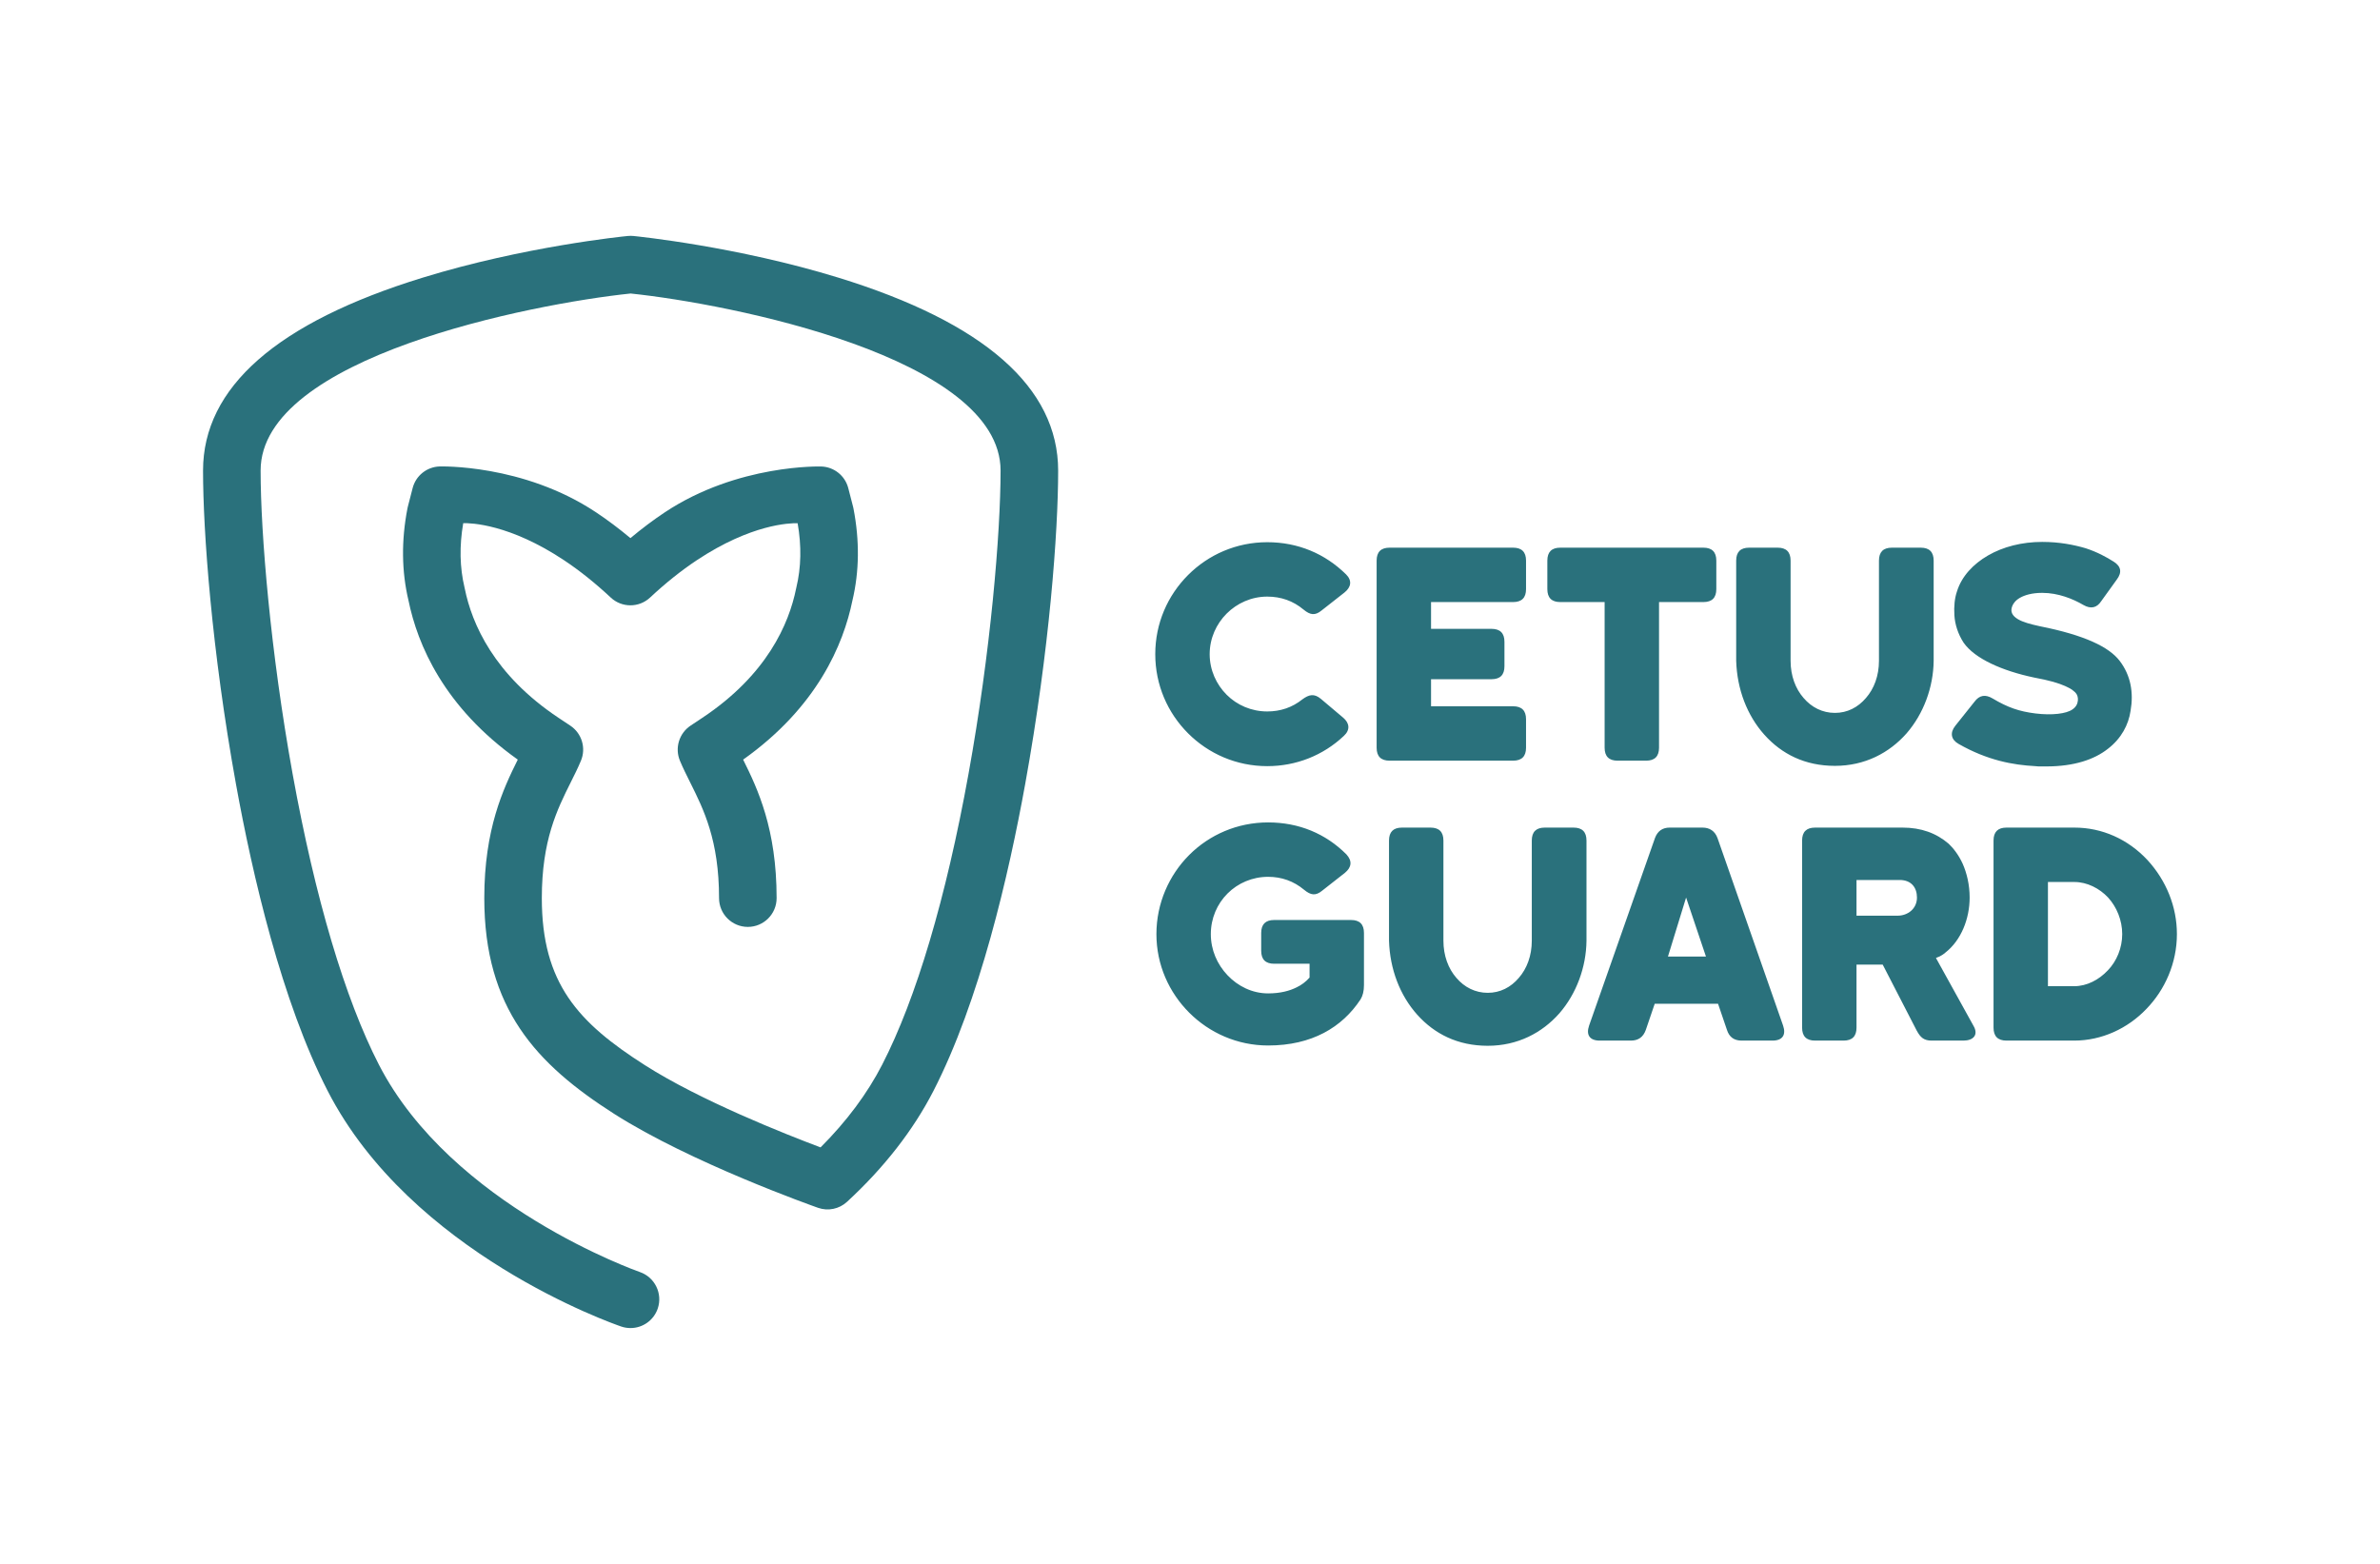
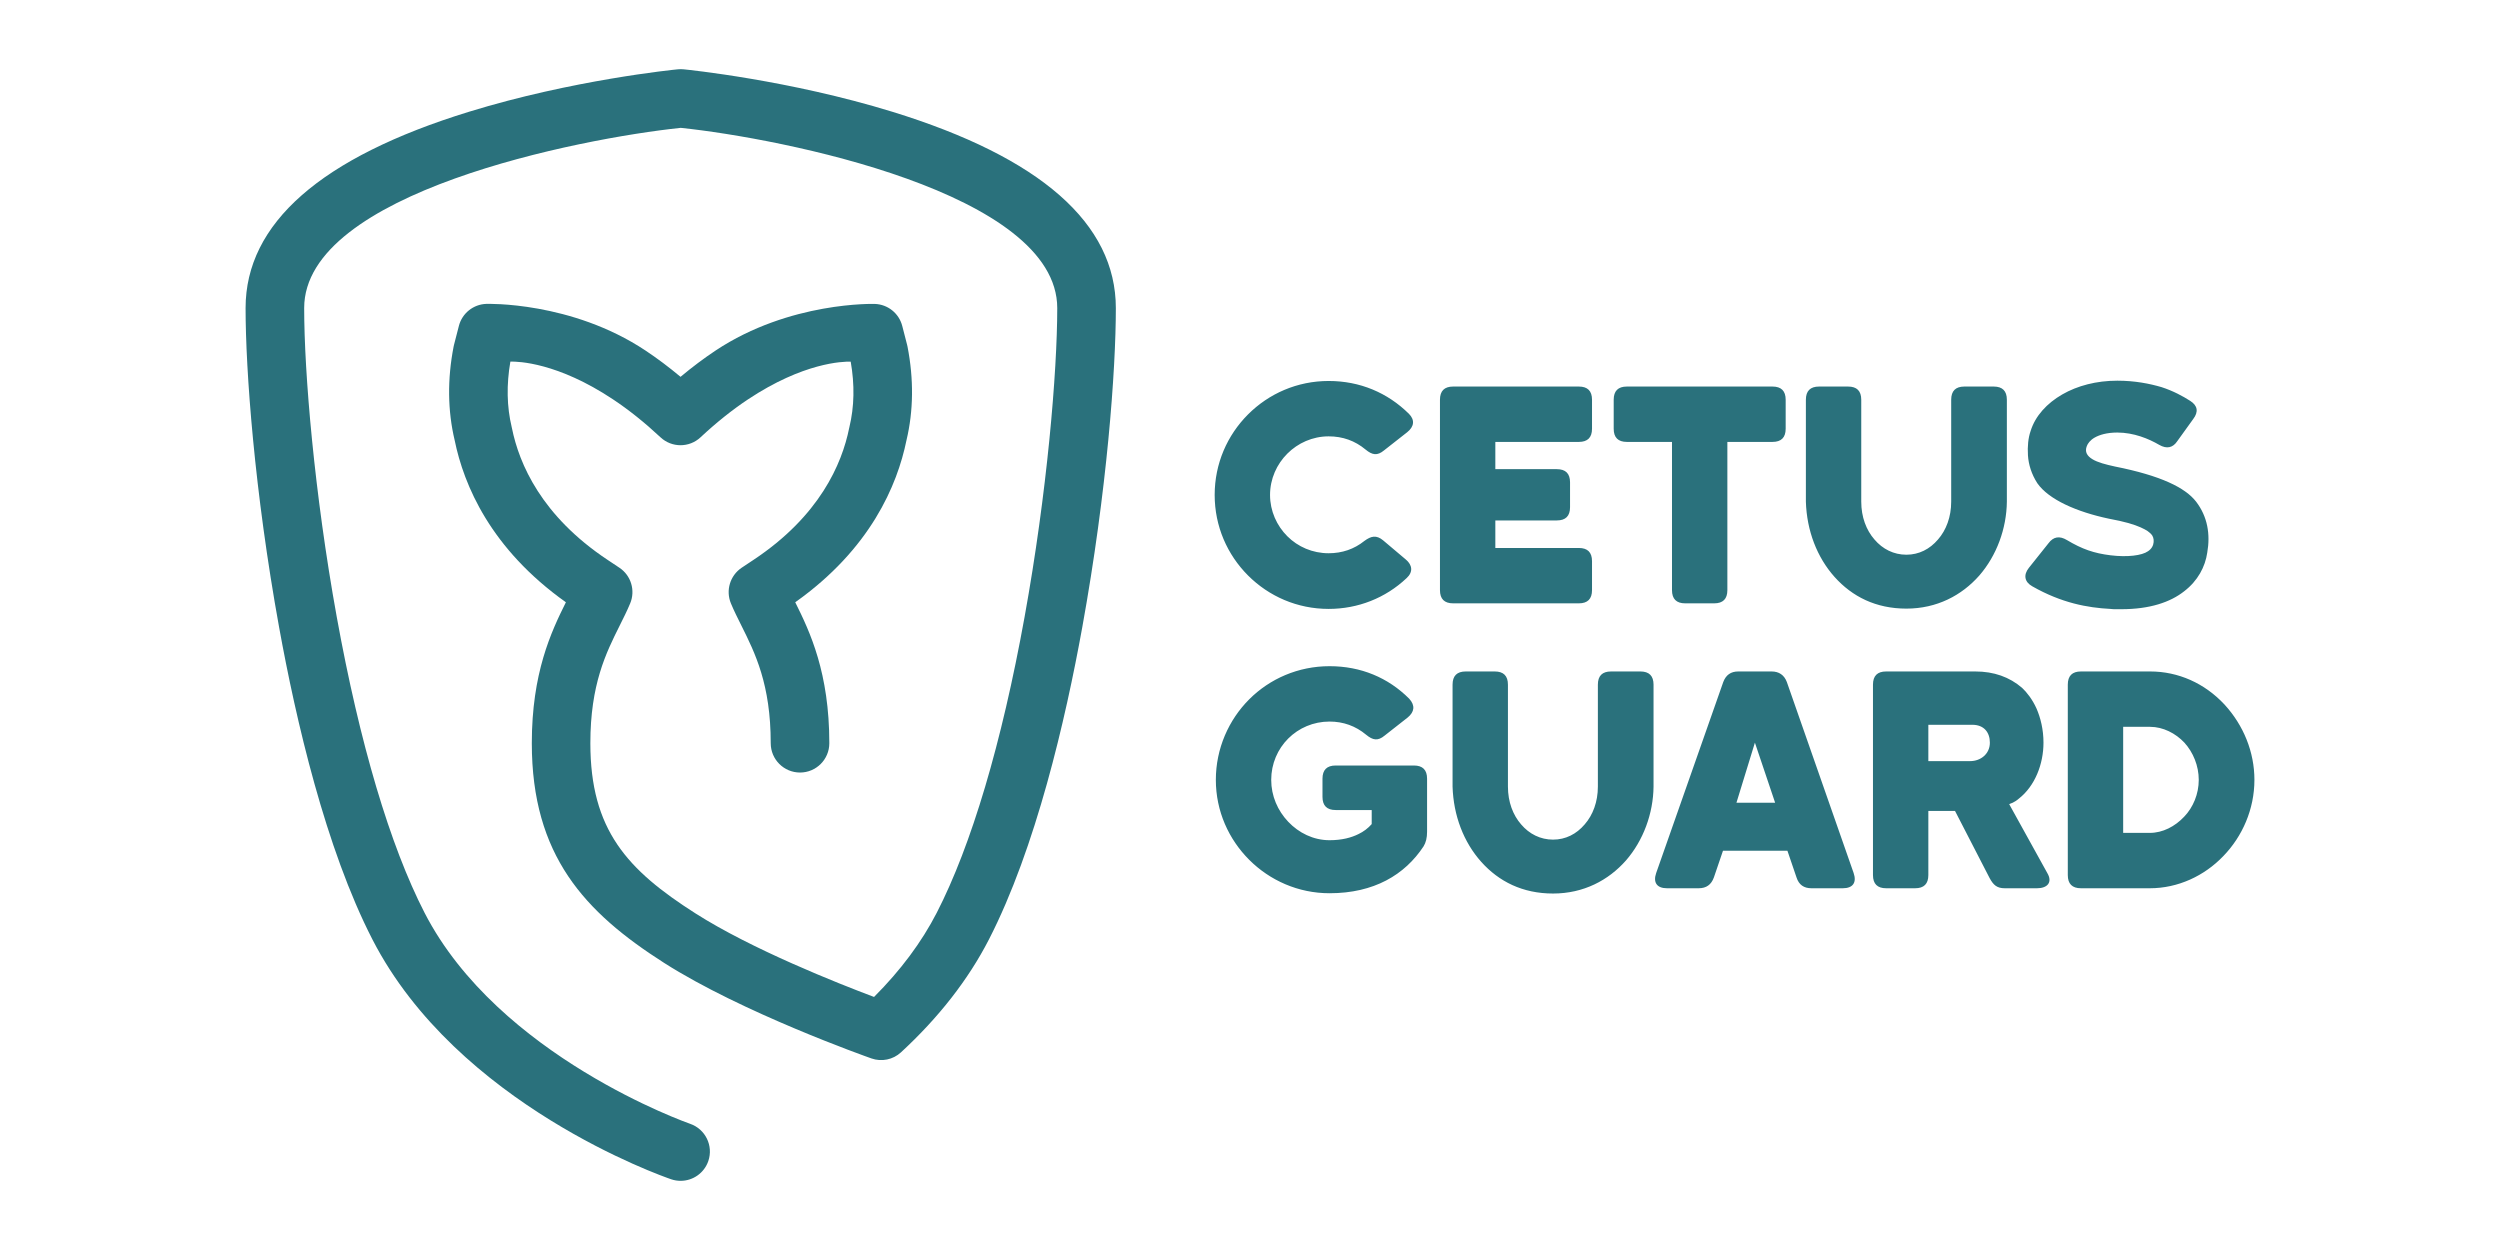
- <svg xmlns="http://www.w3.org/2000/svg" viewBox="0 0 496.06 325.98">
-   <path fill="#2a717c" d="M131.42 276.83c-.64 0-1.3-.1-1.94-.32-1.78-.61-43.79-15.29-61.17-49.09-9.61-18.69-15.7-45.08-19.12-63.94-5.07-27.98-6.87-52.71-6.87-65.39 0-17.34 15.41-30.87 45.8-40.22 21.11-6.5 41.86-8.6 42.73-8.68.39-.04.79-.04 1.18 0 .87.09 21.62 2.19 42.73 8.69 30.38 9.36 45.79 22.89 45.79 40.23 0 12.64-1.8 37.35-6.88 65.37-3.41 18.84-9.5 45.22-19.13 63.95-4.22 8.2-10.27 15.96-17.99 23.08a5.983 5.983 0 0 1-6.06 1.25c-1.07-.38-26.51-9.39-42.48-19.58-16.25-10.37-27.07-21.98-27.07-44.97 0-14.4 3.94-22.76 6.98-28.87-15.4-10.94-20.9-23.97-22.78-33.18-1.44-6.05-1.51-12.5-.22-19.16.02-.12.05-.24.08-.36l1.01-3.92c.67-2.57 2.95-4.4 5.61-4.49 0 0 17.38-.57 32.61 9.56 2.39 1.59 4.79 3.39 7.17 5.38 2.38-1.99 4.78-3.79 7.17-5.38 15.24-10.12 32.62-9.55 32.62-9.55 2.66.09 4.94 1.92 5.61 4.49l1.01 3.92c.03.12.06.24.08.36 1.29 6.66 1.22 13.11-.22 19.16-1.88 9.21-7.38 22.24-22.78 33.17 3.04 6.1 6.98 14.46 6.98 28.87 0 3.31-2.69 6-6 6s-6-2.69-6-6c0-12.06-3.2-18.47-6.02-24.12-.77-1.54-1.5-3-2.13-4.51a6.019 6.019 0 0 1 2.21-7.32l2.45-1.63c13.47-8.95 18.07-19.59 19.55-26.94.01-.07.03-.15.05-.22 1.01-4.18 1.1-8.69.27-13.41-1.62-.04-9.66.17-21.04 7.73-3.22 2.14-6.49 4.75-9.72 7.77a5.996 5.996 0 0 1-8.19 0c-3.23-3.02-6.5-5.63-9.72-7.77-11.36-7.55-19.4-7.78-21.03-7.74-.82 4.73-.73 9.23.27 13.41.02.07.03.14.05.22 1.48 7.35 6.08 17.99 19.55 26.95l2.45 1.63a6 6 0 0 1 2.21 7.32c-.63 1.51-1.36 2.97-2.13 4.51-2.82 5.65-6.02 12.06-6.02 24.12 0 17.75 7.56 25.95 21.53 34.85 11.51 7.34 29.17 14.33 36.57 17.11 5.44-5.44 9.75-11.23 12.84-17.24 7.09-13.78 13.31-34.73 17.99-60.59 4.62-25.49 6.68-50.13 6.69-63.24 0-23.64-56.44-34.76-77.11-36.92-20.67 2.16-77.12 13.26-77.12 36.9 0 13.14 2.06 37.79 6.67 63.25 4.69 25.88 10.91 46.84 17.98 60.59 15.14 29.45 54 43.09 54.39 43.23a6.01 6.01 0 0 1 3.73 7.62 6 6 0 0 1-5.67 4.06Z" />
-   <path fill="#2a717c" d="M264.13 159.7c-6.42 0-12.24-2.58-16.5-6.84s-6.84-10.08-6.84-16.5 2.58-12.24 6.84-16.5 10.08-6.84 16.5-6.84 12.06 2.4 16.44 6.72c1.26 1.26 1.08 2.64-.36 3.78l-4.74 3.72c-1.38 1.14-2.4.96-3.78-.18-2.16-1.8-4.68-2.7-7.56-2.7-3.3 0-6.3 1.38-8.46 3.54-2.16 2.16-3.54 5.16-3.54 8.46s1.38 6.3 3.54 8.46c2.16 2.16 5.16 3.48 8.46 3.48 2.76 0 5.22-.84 7.32-2.52 1.38-1.02 2.46-1.26 3.84-.12l4.62 3.9c1.38 1.14 1.56 2.58.18 3.84-4.32 4.08-9.96 6.3-15.96 6.3ZM318.07 155.86c0 1.8-.9 2.7-2.7 2.7h-25.74c-1.8 0-2.7-.9-2.7-2.7v-39c0-1.8.9-2.7 2.7-2.7h25.74c1.8 0 2.7.9 2.7 2.7v5.94c0 1.8-.9 2.7-2.7 2.7h-17.1v5.58h12.6c1.8 0 2.7.9 2.7 2.7v5.1c0 1.8-.9 2.7-2.7 2.7h-12.6v5.64h17.1c1.8 0 2.7.9 2.7 2.7v5.94ZM337.15 158.56c-1.8 0-2.7-.9-2.7-2.7V125.5h-9.24c-1.8 0-2.7-.9-2.7-2.7v-5.94c0-1.8.9-2.7 2.7-2.7h29.82c1.8 0 2.7.9 2.7 2.7v5.94c0 1.8-.9 2.7-2.7 2.7h-9.24v30.36c0 1.8-.9 2.7-2.7 2.7h-5.94ZM403.03 137.74c-.06 5.52-2.1 11.04-5.64 15.12-3.6 4.08-8.7 6.78-14.94 6.78s-11.1-2.46-14.7-6.48c-3.6-4.02-5.7-9.48-5.88-15.42v-20.88c0-1.8.9-2.7 2.7-2.7h5.94c1.8 0 2.7.9 2.7 2.7v20.88c0 3.12 1.02 5.82 2.7 7.74 1.68 1.98 3.96 3.12 6.54 3.12s4.8-1.14 6.48-3.12c1.68-1.92 2.7-4.62 2.7-7.74v-20.88c0-1.8.9-2.7 2.7-2.7h6c1.8 0 2.7.9 2.7 2.7v20.88ZM431.95 147.88c.72-.48 1.08-1.14 1.14-1.86.06-.66-.12-1.26-.54-1.68-.18-.18-.42-.36-.72-.6-.66-.42-1.8-1.02-3.9-1.62-1.08-.3-2.4-.6-4.02-.9-6.54-1.38-12.3-3.9-14.64-7.26-1.2-1.86-1.8-3.84-1.92-5.7s.06-3.6.54-4.98c.96-3.12 3.36-5.7 6.48-7.5 3.12-1.8 7.02-2.82 11.28-2.82 3.6 0 6.6.6 9.06 1.32 2.4.78 4.38 1.86 5.88 2.82 1.5.96 1.74 2.22.6 3.72l-3.24 4.5c-.9 1.38-2.16 1.68-3.72.78-2.16-1.26-5.22-2.52-8.58-2.52-2.16 0-3.66.48-4.62 1.02s-1.44 1.26-1.62 1.74c-.48 1.2.06 2.04 1.14 2.7 1.08.66 2.7 1.08 4.62 1.5 9.36 1.86 14.4 4.32 16.62 7.2 2.34 3.06 2.94 6.66 2.28 10.44-.42 2.88-1.92 5.76-4.74 7.92-2.82 2.22-7.02 3.66-12.84 3.66h-1.08c-.42 0-.78 0-1.2-.06-4.62-.24-9.96-1.2-15.96-4.62-1.62-.9-1.86-2.34-.72-3.78l4.02-5.04c1.02-1.38 2.28-1.56 3.78-.66 3.12 1.86 5.52 2.7 8.94 3.12 3.42.42 6.42.06 7.68-.84ZM264.31 217.93c-6.42 0-12.24-2.64-16.44-6.84-4.2-4.2-6.84-9.96-6.84-16.38s2.64-12.3 6.84-16.5c4.2-4.2 10.02-6.78 16.44-6.78s12 2.34 16.32 6.66c1.26 1.38 1.08 2.7-.3 3.84l-4.74 3.72c-1.38 1.14-2.4.96-3.78-.18-2.16-1.8-4.68-2.7-7.5-2.7-3.3 0-6.3 1.32-8.46 3.48-2.16 2.16-3.48 5.16-3.48 8.46s1.32 6.3 3.48 8.58c2.16 2.28 5.16 3.78 8.46 3.78 2.58 0 4.5-.54 5.94-1.26a8.37 8.37 0 0 0 2.7-2.04v-2.88h-7.38c-1.8 0-2.7-.9-2.7-2.7v-3.72c0-1.8.9-2.7 2.7-2.7h16.02c1.8 0 2.7.9 2.7 2.7v10.86c0 1.26-.24 2.22-.72 3-3.84 5.82-10.14 9.6-19.26 9.6ZM330.67 196.09c-.06 5.52-2.1 11.04-5.64 15.12-3.6 4.08-8.7 6.78-14.94 6.78s-11.1-2.46-14.7-6.48c-3.6-4.02-5.7-9.48-5.88-15.42v-20.88c0-1.8.9-2.7 2.7-2.7h5.94c1.8 0 2.7.9 2.7 2.7v20.88c0 3.12 1.02 5.82 2.7 7.74 1.68 1.98 3.96 3.12 6.54 3.12s4.8-1.14 6.48-3.12c1.68-1.92 2.7-4.62 2.7-7.74v-20.88c0-1.8.9-2.7 2.7-2.7h6c1.8 0 2.7.9 2.7 2.7v20.88ZM354.85 172.51c1.5 0 2.58.72 3.12 2.16l13.68 39.12c.66 1.92-.12 3.12-2.22 3.12h-6.42c-1.56 0-2.58-.72-3.06-2.22l-1.86-5.46h-13.2l-1.86 5.46c-.54 1.5-1.56 2.22-3.12 2.22h-6.48c-2.1 0-2.88-1.2-2.22-3.12l13.74-39.12c.54-1.44 1.56-2.16 3.06-2.16h6.84Zm.72 26.88-4.14-12.3-3.78 12.3h7.92ZM410.53 187.09c0 4.38-1.74 8.88-5.04 11.46-.48.42-.9.66-1.26.84-.42.18-.66.24-.72.3l7.8 14.1c1.14 1.92 0 3.12-2.1 3.12h-6.6c-1.62 0-2.34-.66-3.12-2.1l-7.08-13.74h-5.46v13.14c0 1.8-.9 2.7-2.7 2.7h-5.94c-1.8 0-2.7-.9-2.7-2.7v-39c0-1.8.9-2.7 2.7-2.7h18.24c3.84 0 7.02 1.14 9.6 3.36.96.9 2.1 2.34 2.94 4.2.84 1.92 1.44 4.32 1.44 7.02Zm-10.98 0c0-2.1-1.2-3.66-3.6-3.66h-9v7.44h8.58c2.1 0 4.02-1.44 4.02-3.78ZM418.21 216.91c-1.8 0-2.7-.9-2.7-2.7v-39c0-1.8.9-2.7 2.7-2.7h14.16c5.76 0 11.16 2.4 15.24 6.78 3.9 4.26 6.12 9.72 6.12 15.42 0 6-2.46 11.58-6.36 15.6-3.9 4.08-9.3 6.6-15.06 6.6h-14.1Zm8.64-33.06v21.72h5.46c2.64 0 5.16-1.32 7.02-3.3 1.86-1.92 3-4.68 3-7.56s-1.14-5.64-2.94-7.62c-1.8-1.92-4.38-3.24-7.02-3.24h-5.52Z" />
+ <svg xmlns="http://www.w3.org/2000/svg" version="1.1" width="512" height="256" viewBox="0 0 512 256" preserveAspectRatio="xMidYMid meet">
+   <path fill="#2a717c" d="m 139.395,241.835 c -0.64,0 -1.3,-0.1 -1.94,-0.32 -1.78,-0.61 -43.79,-15.29 -61.17,-49.09 -9.61,-18.69 -15.7,-45.08 -19.12,-63.94 -5.07,-27.98 -6.87,-52.71 -6.87,-65.39 0,-17.34 15.41,-30.87 45.8,-40.22 21.11,-6.5 41.86,-8.6 42.73,-8.68 0.39,-0.04 0.79,-0.04 1.18,0 0.87,0.09 21.62,2.19 42.73,8.69 30.38,9.36 45.79,22.89 45.79,40.23 0,12.64 -1.8,37.35 -6.88,65.37 -3.41,18.84 -9.5,45.22 -19.13,63.95 -4.22,8.2 -10.27,15.96 -17.99,23.08 a 5.983,5.983 0 0 1 -6.06,1.25 c -1.07,-0.38 -26.51,-9.39 -42.48,-19.58 -16.25,-10.37 -27.07,-21.98 -27.07,-44.97 0,-14.4 3.94,-22.76 6.98,-28.87 -15.4,-10.94 -20.9,-23.97 -22.78,-33.18 -1.44,-6.05 -1.51,-12.5 -0.22,-19.16 0.02,-0.12 0.05,-0.24 0.08,-0.36 l 1.01,-3.92 c 0.67,-2.57 2.95,-4.4 5.61,-4.49 0,0 17.38,-0.57 32.61,9.56 2.39,1.59 4.79,3.39 7.17,5.38 2.38,-1.99 4.78,-3.79 7.17,-5.38 15.24,-10.12 32.62,-9.55 32.62,-9.55 2.66,0.09 4.94,1.92 5.61,4.49 l 1.01,3.92 c 0.03,0.12 0.06,0.24 0.08,0.36 1.29,6.66 1.22,13.11 -0.22,19.16 -1.88,9.21 -7.38,22.24 -22.78,33.17 3.04,6.1 6.98,14.46 6.98,28.87 0,3.31 -2.69,6 -6,6 -3.31,0 -6,-2.69 -6,-6 0,-12.06 -3.2,-18.47 -6.02,-24.12 -0.77,-1.54 -1.5,-3 -2.13,-4.51 a 6.019,6.019 0 0 1 2.21,-7.32 l 2.45,-1.63 c 13.47,-8.95 18.07,-19.59 19.55,-26.94 0.01,-0.07 0.03,-0.15 0.05,-0.22 1.01,-4.18 1.1,-8.69 0.27,-13.41 -1.62,-0.04 -9.66,0.17 -21.04,7.73 -3.22,2.14 -6.49,4.75 -9.72,7.77 a 5.996,5.996 0 0 1 -8.19,0 c -3.23,-3.02 -6.5,-5.63 -9.72,-7.77 -11.36,-7.55 -19.4,-7.78 -21.03,-7.74 -0.82,4.73 -0.73,9.23 0.27,13.41 0.02,0.07 0.03,0.14 0.05,0.22 1.48,7.35 6.08,17.99 19.55,26.95 l 2.45,1.63 a 6,6 0 0 1 2.21,7.32 c -0.63,1.51 -1.36,2.97 -2.13,4.51 -2.82,5.65 -6.02,12.06 -6.02,24.12 0,17.75 7.56,25.95 21.53,34.85 11.51,7.34 29.17,14.33 36.57,17.11 5.44,-5.44 9.75,-11.23 12.84,-17.24 7.09,-13.78 13.31,-34.73 17.99,-60.59 4.62,-25.49 6.68,-50.13 6.69,-63.24 0,-23.64 -56.44,-34.76 -77.11,-36.92 -20.67,2.16 -77.12,13.26 -77.12,36.9 0,13.14 2.06,37.79 6.67,63.25 4.69,25.88 10.91,46.84 17.98,60.59 15.14,29.45 54,43.09 54.39,43.23 a 6.01,6.01 0 0 1 3.73,7.62 6,6 0 0 1 -5.67,4.06 z" />
+   <path fill="#2a717c" d="m 272.105,124.705 c -6.42,0 -12.24,-2.58 -16.5,-6.84 -4.26,-4.26 -6.84,-10.08 -6.84,-16.5 0,-6.42 2.58,-12.24 6.84,-16.5 4.26,-4.26 10.08,-6.84 16.5,-6.84 6.42,0 12.06,2.4 16.44,6.72 1.26,1.26 1.08,2.64 -0.36,3.78 l -4.74,3.72 c -1.38,1.14 -2.4,0.96 -3.78,-0.18 -2.16,-1.8 -4.68,-2.7 -7.56,-2.7 -3.3,0 -6.3,1.38 -8.46,3.54 -2.16,2.16 -3.54,5.16 -3.54,8.46 0,3.3 1.38,6.3 3.54,8.46 2.16,2.16 5.16,3.48 8.46,3.48 2.76,0 5.22,-0.84 7.32,-2.52 1.38,-1.02 2.46,-1.26 3.84,-0.12 l 4.62,3.9 c 1.38,1.14 1.56,2.58 0.18,3.84 -4.32,4.08 -9.96,6.3 -15.96,6.3 z m 53.94,-3.84 c 0,1.8 -0.9,2.7 -2.7,2.7 h -25.74 c -1.8,0 -2.7,-0.9 -2.7,-2.7 v -39 c 0,-1.8 0.9,-2.7 2.7,-2.7 h 25.74 c 1.8,0 2.7,0.9 2.7,2.7 v 5.94 c 0,1.8 -0.9,2.7 -2.7,2.7 h -17.1 v 5.58 h 12.6 c 1.8,0 2.7,0.9 2.7,2.7 v 5.1 c 0,1.8 -0.9,2.7 -2.7,2.7 h -12.6 v 5.64 h 17.1 c 1.8,0 2.7,0.9 2.7,2.7 z m 19.08,2.7 c -1.8,0 -2.7,-0.9 -2.7,-2.7 v -30.36 h -9.24 c -1.8,0 -2.7,-0.9 -2.7,-2.7 v -5.94 c 0,-1.8 0.9,-2.7 2.7,-2.7 h 29.82 c 1.8,0 2.7,0.9 2.7,2.7 v 5.94 c 0,1.8 -0.9,2.7 -2.7,2.7 h -9.24 v 30.36 c 0,1.8 -0.9,2.7 -2.7,2.7 z m 65.88,-20.82 c -0.06,5.52 -2.1,11.04 -5.64,15.12 -3.6,4.08 -8.7,6.78 -14.94,6.78 -6.24,0 -11.1,-2.46 -14.7,-6.48 -3.6,-4.02 -5.7,-9.48 -5.88,-15.42 v -20.88 c 0,-1.8 0.9,-2.7 2.7,-2.7 h 5.94 c 1.8,0 2.7,0.9 2.7,2.7 v 20.88 c 0,3.12 1.02,5.82 2.7,7.74 1.68,1.98 3.96,3.12 6.54,3.12 2.58,0 4.8,-1.14 6.48,-3.12 1.68,-1.92 2.7,-4.62 2.7,-7.74 v -20.88 c 0,-1.8 0.9,-2.7 2.7,-2.7 h 6 c 1.8,0 2.7,0.9 2.7,2.7 z m 28.92,10.14 c 0.72,-0.48 1.08,-1.14 1.14,-1.86 0.06,-0.66 -0.12,-1.26 -0.54,-1.68 -0.18,-0.18 -0.42,-0.36 -0.72,-0.6 -0.66,-0.42 -1.8,-1.02 -3.9,-1.62 -1.08,-0.3 -2.4,-0.6 -4.02,-0.9 -6.54,-1.38 -12.3,-3.9 -14.64,-7.26 -1.2,-1.86 -1.8,-3.84 -1.92,-5.7 -0.12,-1.86 0.06,-3.6 0.54,-4.98 0.96,-3.12 3.36,-5.7 6.48,-7.5 3.12,-1.8 7.02,-2.82 11.28,-2.82 3.6,0 6.6,0.6 9.06,1.32 2.4,0.78 4.38,1.86 5.88,2.82 1.5,0.96 1.74,2.22 0.6,3.72 l -3.24,4.5 c -0.9,1.38 -2.16,1.68 -3.72,0.78 -2.16,-1.26 -5.22,-2.52 -8.58,-2.52 -2.16,0 -3.66,0.48 -4.62,1.02 -0.96,0.54 -1.44,1.26 -1.62,1.74 -0.48,1.2 0.06,2.04 1.14,2.7 1.08,0.66 2.7,1.08 4.62,1.5 9.36,1.86 14.4,4.32 16.62,7.2 2.34,3.06 2.94,6.66 2.28,10.44 -0.42,2.88 -1.92,5.76 -4.74,7.92 -2.82,2.22 -7.02,3.66 -12.84,3.66 h -1.08 c -0.42,0 -0.78,0 -1.2,-0.06 -4.62,-0.24 -9.96,-1.2 -15.96,-4.62 -1.62,-0.9 -1.86,-2.34 -0.72,-3.78 l 4.02,-5.04 c 1.02,-1.38 2.28,-1.56 3.78,-0.66 3.12,1.86 5.52,2.7 8.94,3.12 3.42,0.42 6.42,0.06 7.68,-0.84 z m -167.64,70.05 c -6.42,0 -12.24,-2.64 -16.44,-6.84 -4.2,-4.2 -6.84,-9.96 -6.84,-16.38 0,-6.42 2.64,-12.3 6.84,-16.5 4.2,-4.2 10.02,-6.78 16.44,-6.78 6.42,0 12,2.34 16.32,6.66 1.26,1.38 1.08,2.7 -0.3,3.84 l -4.74,3.72 c -1.38,1.14 -2.4,0.96 -3.78,-0.18 -2.16,-1.8 -4.68,-2.7 -7.5,-2.7 -3.3,0 -6.3,1.32 -8.46,3.48 -2.16,2.16 -3.48,5.16 -3.48,8.46 0,3.3 1.32,6.3 3.48,8.58 2.16,2.28 5.16,3.78 8.46,3.78 2.58,0 4.5,-0.54 5.94,-1.26 a 8.37,8.37 0 0 0 2.7,-2.04 v -2.88 h -7.38 c -1.8,0 -2.7,-0.9 -2.7,-2.7 v -3.72 c 0,-1.8 0.9,-2.7 2.7,-2.7 h 16.02 c 1.8,0 2.7,0.9 2.7,2.7 v 10.86 c 0,1.26 -0.24,2.22 -0.72,3 -3.84,5.82 -10.14,9.6 -19.26,9.6 z m 66.36,-21.84 c -0.06,5.52 -2.1,11.04 -5.64,15.12 -3.6,4.08 -8.7,6.78 -14.94,6.78 -6.24,0 -11.1,-2.46 -14.7,-6.48 -3.6,-4.02 -5.7,-9.48 -5.88,-15.42 v -20.88 c 0,-1.8 0.9,-2.7 2.7,-2.7 h 5.94 c 1.8,0 2.7,0.9 2.7,2.7 v 20.88 c 0,3.12 1.02,5.82 2.7,7.74 1.68,1.98 3.96,3.12 6.54,3.12 2.58,0 4.8,-1.14 6.48,-3.12 1.68,-1.92 2.7,-4.62 2.7,-7.74 v -20.88 c 0,-1.8 0.9,-2.7 2.7,-2.7 h 6 c 1.8,0 2.7,0.9 2.7,2.7 z m 24.18,-23.58 c 1.5,0 2.58,0.72 3.12,2.16 l 13.68,39.12 c 0.66,1.92 -0.12,3.12 -2.22,3.12 h -6.42 c -1.56,0 -2.58,-0.72 -3.06,-2.22 l -1.86,-5.46 h -13.2 l -1.86,5.46 c -0.54,1.5 -1.56,2.22 -3.12,2.22 h -6.48 c -2.1,0 -2.88,-1.2 -2.22,-3.12 l 13.74,-39.12 c 0.54,-1.44 1.56,-2.16 3.06,-2.16 z m 0.72,26.88 -4.14,-12.3 -3.78,12.3 z m 54.96,-12.3 c 0,4.38 -1.74,8.88 -5.04,11.46 -0.48,0.42 -0.9,0.66 -1.26,0.84 -0.42,0.18 -0.66,0.24 -0.72,0.3 l 7.8,14.1 c 1.14,1.92 0,3.12 -2.1,3.12 h -6.6 c -1.62,0 -2.34,-0.66 -3.12,-2.1 l -7.08,-13.74 h -5.46 v 13.14 c 0,1.8 -0.9,2.7 -2.7,2.7 h -5.94 c -1.8,0 -2.7,-0.9 -2.7,-2.7 v -39 c 0,-1.8 0.9,-2.7 2.7,-2.7 h 18.24 c 3.84,0 7.02,1.14 9.6,3.36 0.96,0.9 2.1,2.34 2.94,4.2 0.84,1.92 1.44,4.32 1.44,7.02 z m -10.98,0 c 0,-2.1 -1.2,-3.66 -3.6,-3.66 h -9 v 7.44 h 8.58 c 2.1,0 4.02,-1.44 4.02,-3.78 z m 18.66,29.82 c -1.8,0 -2.7,-0.9 -2.7,-2.7 v -39 c 0,-1.8 0.9,-2.7 2.7,-2.7 h 14.16 c 5.76,0 11.16,2.4 15.24,6.78 3.9,4.26 6.12,9.72 6.12,15.42 0,6 -2.46,11.58 -6.36,15.6 -3.9,4.08 -9.3,6.6 -15.06,6.6 z m 8.64,-33.06 v 21.72 h 5.46 c 2.64,0 5.16,-1.32 7.02,-3.3 1.86,-1.92 3,-4.68 3,-7.56 0,-2.88 -1.14,-5.64 -2.94,-7.62 -1.8,-1.92 -4.38,-3.24 -7.02,-3.24 z" />
</svg>
